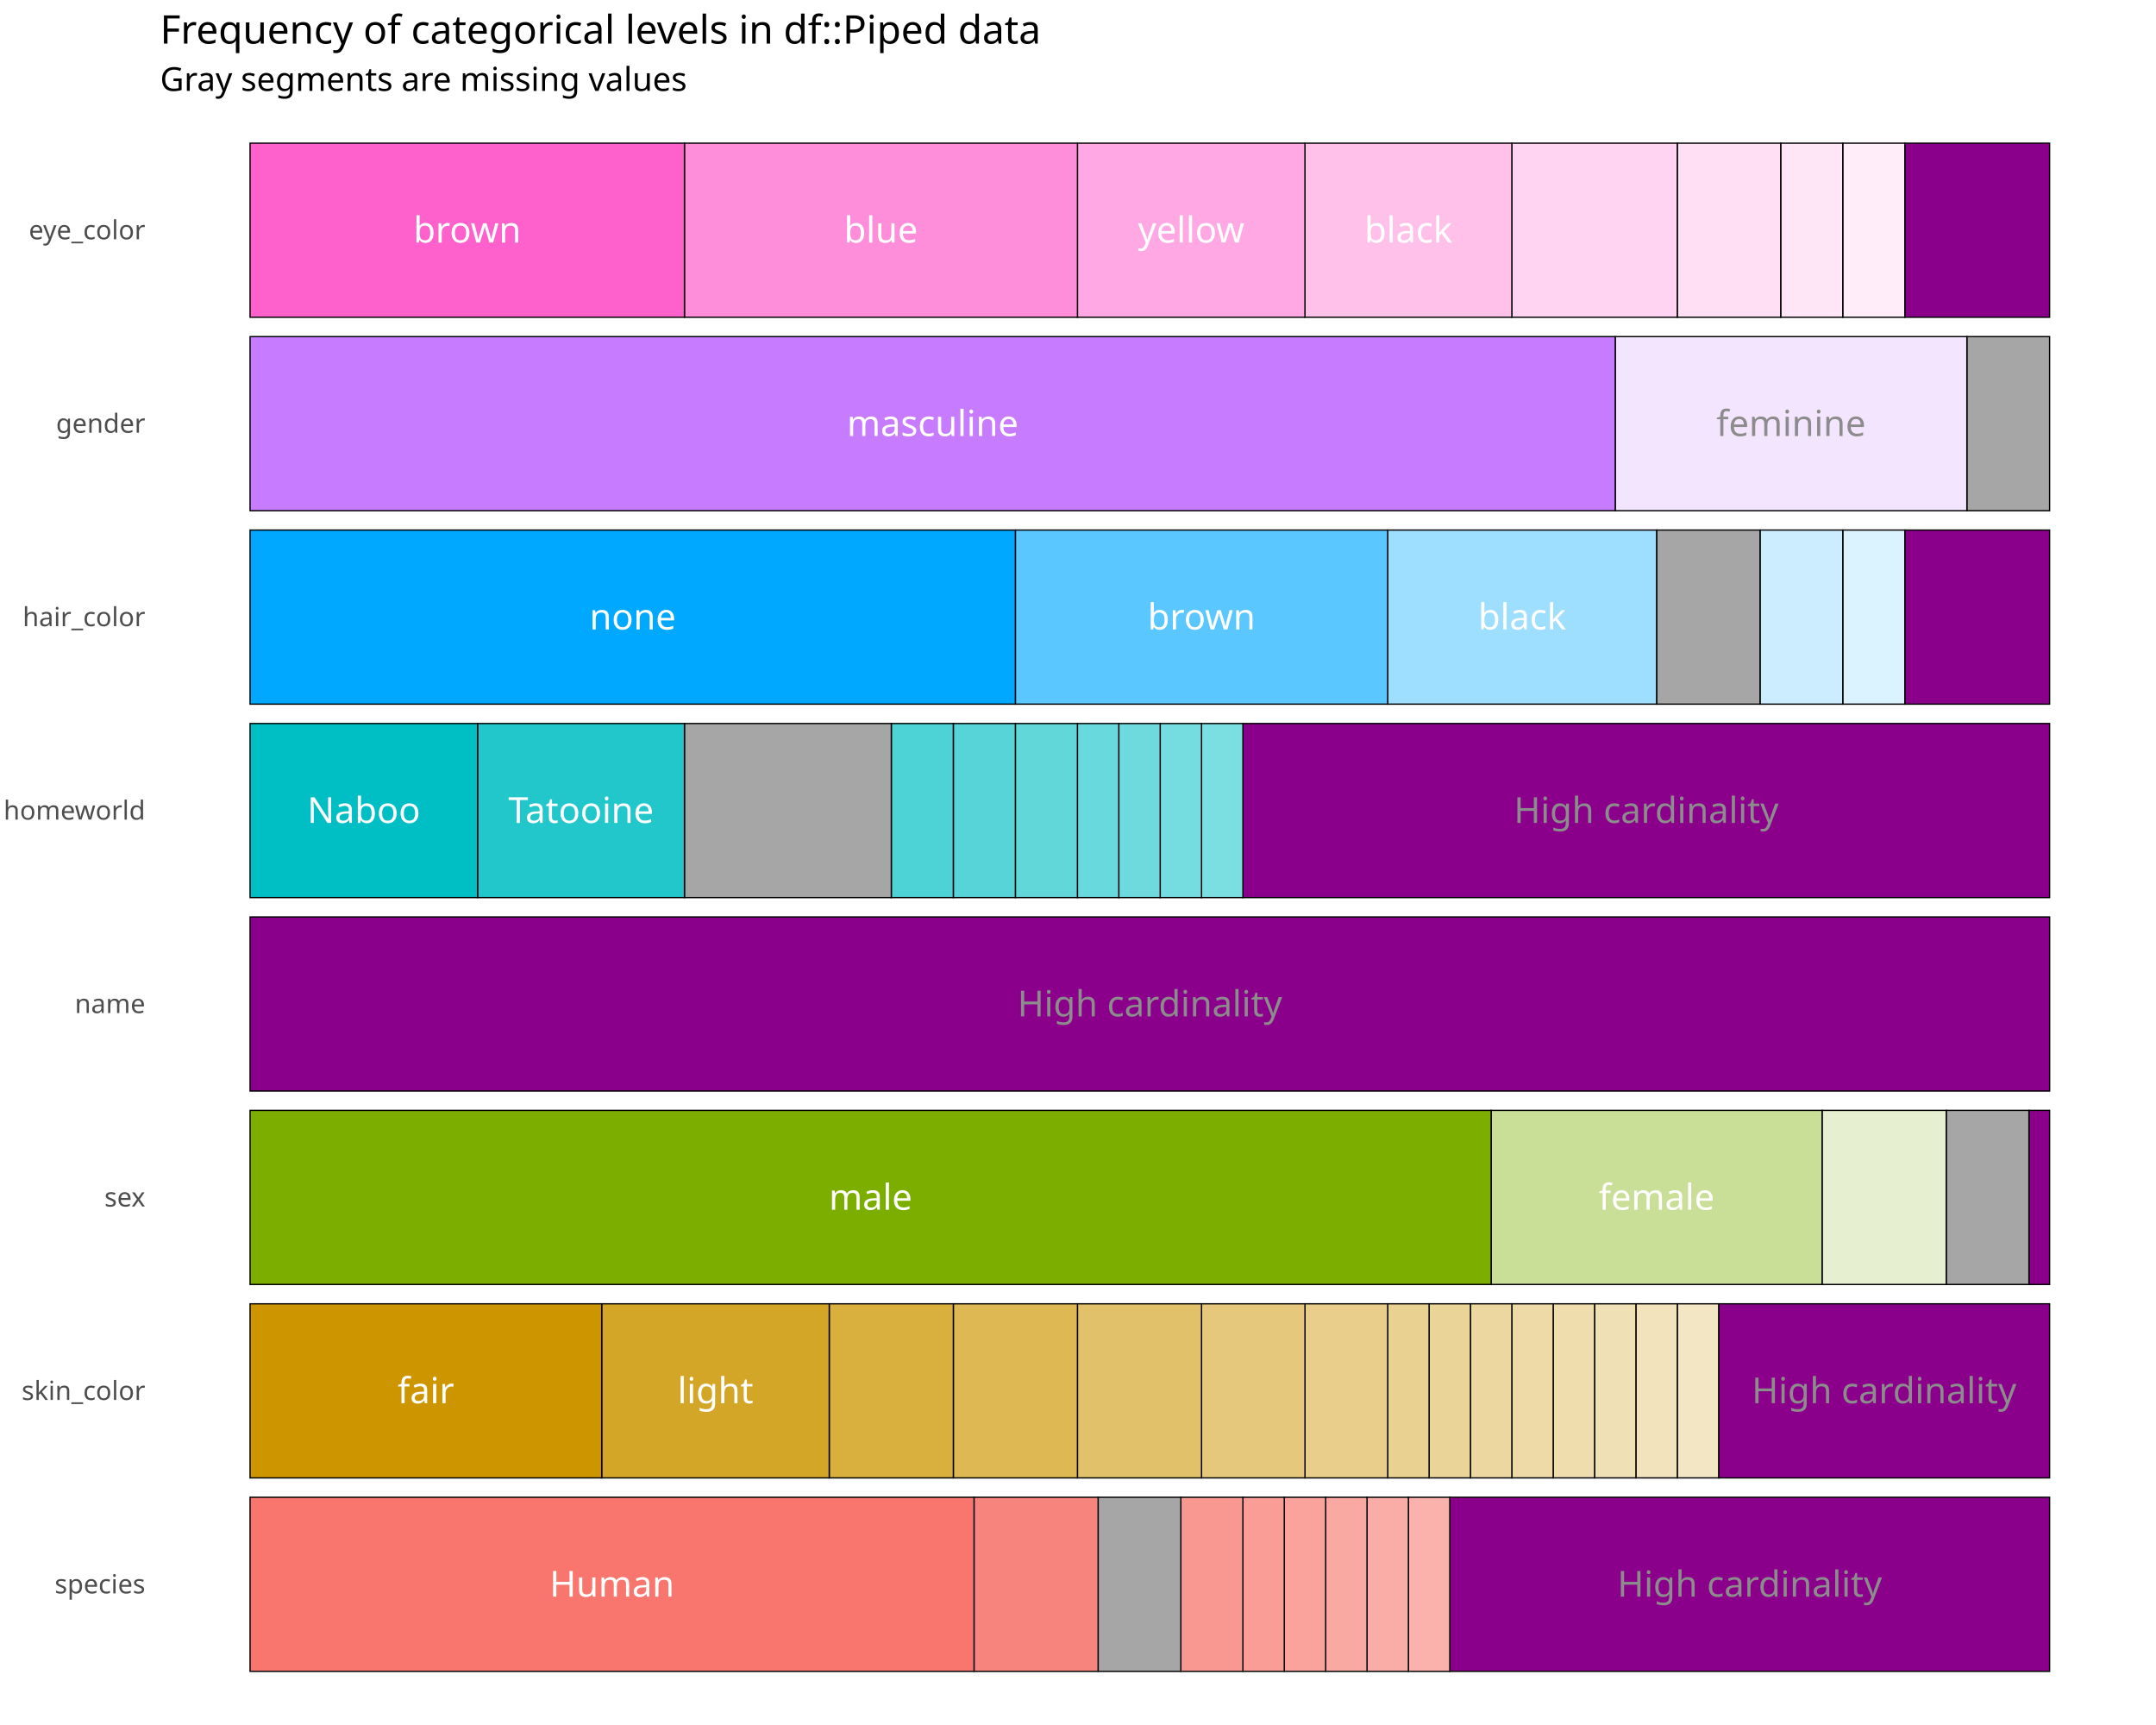
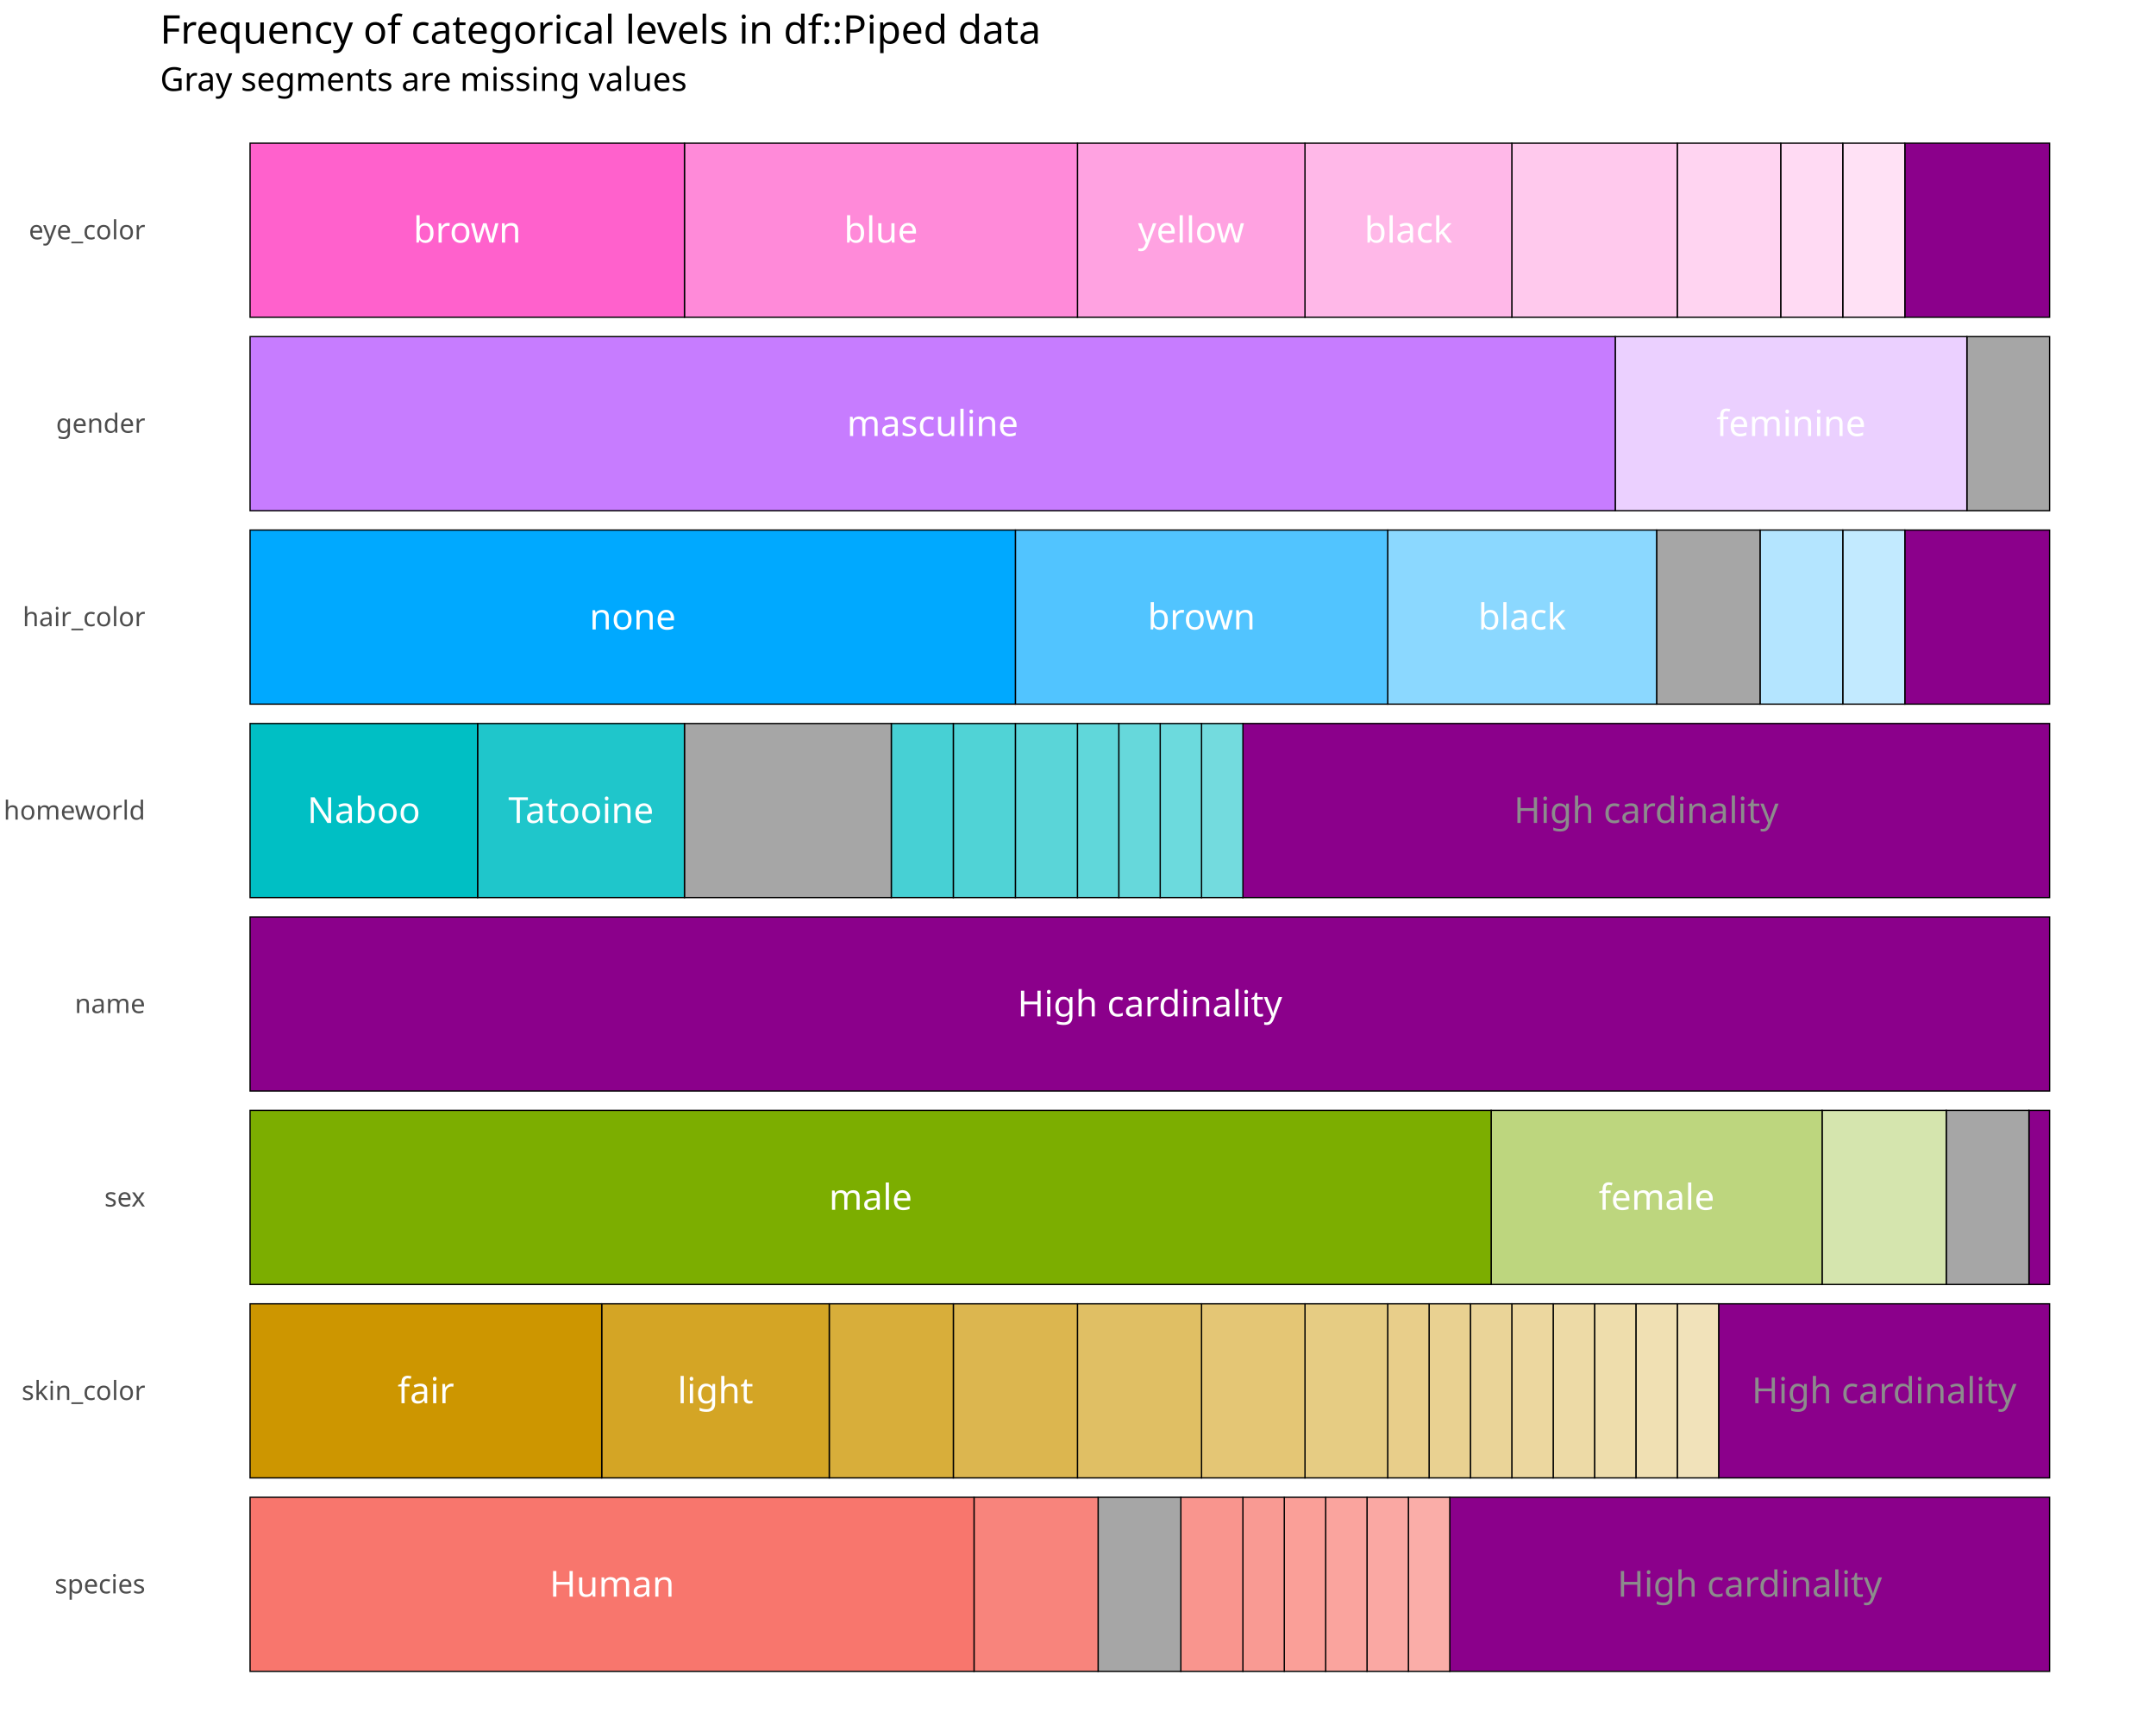
<svg xmlns="http://www.w3.org/2000/svg" class="svglite" data-engine-version="2.0" width="720.00pt" height="576.00pt" viewBox="0 0 720.00 576.00">
  <defs>
    <style type="text/css">
    .svglite line, .svglite polyline, .svglite polygon, .svglite path, .svglite rect, .svglite circle {
      fill: none;
      stroke: #000000;
      stroke-linecap: round;
      stroke-linejoin: round;
      stroke-miterlimit: 10.00;
    }
  </style>
  </defs>
  <rect width="100%" height="100%" style="stroke: none; fill: #FFFFFF;" />
  <defs>
    <clipPath id="cpMC4wMHw3MjAuMDB8MC4wMHw1NzYuMDA=">
      <rect x="0.00" y="0.00" width="720.00" height="576.00" />
    </clipPath>
  </defs>
  <g clip-path="url(#cpMC4wMHw3MjAuMDB8MC4wMHw1NzYuMDA=)">
    <rect x="0.00" y="0.00" width="720.00" height="576.00" style="stroke-width: 1.07; stroke: #FFFFFF; fill: #FFFFFF;" />
  </g>
  <defs>
    <clipPath id="cpNTMuNDZ8NzE0LjUyfDM4LjEyfDU2Ny43OA==">
      <rect x="53.46" y="38.12" width="661.06" height="529.66" />
    </clipPath>
  </defs>
  <g clip-path="url(#cpNTMuNDZ8NzE0LjUyfDM4LjEyfDU2Ny43OA==)">
    <polyline points="158.63,567.78 158.63,38.12 " style="stroke-width: 0.53; stroke: #FFFFFF; stroke-linecap: butt;" />
    <polyline points="308.87,567.78 308.87,38.12 " style="stroke-width: 0.53; stroke: #FFFFFF; stroke-linecap: butt;" />
    <polyline points="459.11,567.78 459.11,38.12 " style="stroke-width: 0.53; stroke: #FFFFFF; stroke-linecap: butt;" />
    <polyline points="609.35,567.78 609.35,38.12 " style="stroke-width: 0.53; stroke: #FFFFFF; stroke-linecap: butt;" />
    <rect x="484.15" y="499.96" width="200.32" height="58.13" style="stroke-width: 0.43; stroke-linecap: square; stroke-linejoin: miter; fill: #8B008B;" />
-     <rect x="470.34" y="499.96" width="13.82" height="58.13" style="stroke-width: 0.43; stroke-linecap: square; stroke-linejoin: miter; fill: #FBB2AD;" />
-     <rect x="456.52" y="499.96" width="13.82" height="58.13" style="stroke-width: 0.43; stroke-linecap: square; stroke-linejoin: miter; fill: #FAADA7;" />
-     <rect x="442.70" y="499.96" width="13.82" height="58.13" style="stroke-width: 0.43; stroke-linecap: square; stroke-linejoin: miter; fill: #FAA8A2;" />
-     <rect x="428.89" y="499.96" width="13.82" height="58.13" style="stroke-width: 0.43; stroke-linecap: square; stroke-linejoin: miter; fill: #FAA29C;" />
-     <rect x="415.07" y="499.96" width="13.82" height="58.13" style="stroke-width: 0.43; stroke-linecap: square; stroke-linejoin: miter; fill: #FA9D97;" />
-     <rect x="394.35" y="499.96" width="20.72" height="58.13" style="stroke-width: 0.43; stroke-linecap: square; stroke-linejoin: miter; fill: #F99891;" />
+     <rect x="470.34" y="499.96" width="13.82" height="58.13" style="stroke-width: 0.43; stroke-linecap: square; stroke-linejoin: miter; fill: #FAADA8;" />
+     <rect x="456.52" y="499.96" width="13.82" height="58.13" style="stroke-width: 0.43; stroke-linecap: square; stroke-linejoin: miter; fill: #FAA8A3;" />
+     <rect x="442.70" y="499.96" width="13.82" height="58.13" style="stroke-width: 0.43; stroke-linecap: square; stroke-linejoin: miter; fill: #FAA49E;" />
+     <rect x="428.89" y="499.96" width="13.82" height="58.13" style="stroke-width: 0.43; stroke-linecap: square; stroke-linejoin: miter; fill: #FA9F98;" />
+     <rect x="415.07" y="499.96" width="13.82" height="58.13" style="stroke-width: 0.43; stroke-linecap: square; stroke-linejoin: miter; fill: #F99A93;" />
+     <rect x="394.35" y="499.96" width="20.72" height="58.13" style="stroke-width: 0.43; stroke-linecap: square; stroke-linejoin: miter; fill: #F9958E;" />
    <rect x="366.72" y="499.96" width="27.63" height="58.13" style="stroke-width: 0.43; stroke-linecap: square; stroke-linejoin: miter; fill: #A6A6A6;" />
-     <rect x="325.27" y="499.96" width="41.45" height="58.13" style="stroke-width: 0.43; stroke-linecap: square; stroke-linejoin: miter; fill: #F8857D;" />
+     <rect x="325.27" y="499.96" width="41.45" height="58.13" style="stroke-width: 0.43; stroke-linecap: square; stroke-linejoin: miter; fill: #F8847C;" />
    <rect x="83.51" y="499.96" width="241.77" height="58.13" style="stroke-width: 0.43; stroke-linecap: square; stroke-linejoin: miter; fill: #F8766D;" />
    <rect x="573.95" y="435.36" width="110.52" height="58.13" style="stroke-width: 0.43; stroke-linecap: square; stroke-linejoin: miter; fill: #8B008B;" />
-     <rect x="560.13" y="435.36" width="13.82" height="58.13" style="stroke-width: 0.43; stroke-linecap: square; stroke-linejoin: miter; fill: #F3E6C4;" />
-     <rect x="546.32" y="435.36" width="13.82" height="58.13" style="stroke-width: 0.43; stroke-linecap: square; stroke-linejoin: miter; fill: #F2E3BD;" />
-     <rect x="532.50" y="435.36" width="13.82" height="58.13" style="stroke-width: 0.43; stroke-linecap: square; stroke-linejoin: miter; fill: #F0E0B6;" />
-     <rect x="518.69" y="435.36" width="13.82" height="58.13" style="stroke-width: 0.43; stroke-linecap: square; stroke-linejoin: miter; fill: #EFDDAE;" />
-     <rect x="504.87" y="435.36" width="13.82" height="58.13" style="stroke-width: 0.43; stroke-linecap: square; stroke-linejoin: miter; fill: #EDDAA7;" />
-     <rect x="491.06" y="435.36" width="13.82" height="58.13" style="stroke-width: 0.43; stroke-linecap: square; stroke-linejoin: miter; fill: #ECD7A0;" />
-     <rect x="477.24" y="435.36" width="13.82" height="58.13" style="stroke-width: 0.43; stroke-linecap: square; stroke-linejoin: miter; fill: #EAD498;" />
-     <rect x="463.43" y="435.36" width="13.82" height="58.13" style="stroke-width: 0.43; stroke-linecap: square; stroke-linejoin: miter; fill: #E9D191;" />
-     <rect x="435.80" y="435.36" width="27.63" height="58.13" style="stroke-width: 0.43; stroke-linecap: square; stroke-linejoin: miter; fill: #E8CE8A;" />
-     <rect x="401.26" y="435.36" width="34.54" height="58.13" style="stroke-width: 0.43; stroke-linecap: square; stroke-linejoin: miter; fill: #E5C87B;" />
-     <rect x="359.81" y="435.36" width="41.45" height="58.13" style="stroke-width: 0.43; stroke-linecap: square; stroke-linejoin: miter; fill: #E1C169;" />
-     <rect x="318.37" y="435.36" width="41.45" height="58.13" style="stroke-width: 0.43; stroke-linecap: square; stroke-linejoin: miter; fill: #DDB853;" />
-     <rect x="276.92" y="435.36" width="41.45" height="58.13" style="stroke-width: 0.43; stroke-linecap: square; stroke-linejoin: miter; fill: #D9AF3D;" />
-     <rect x="200.94" y="435.36" width="75.98" height="58.13" style="stroke-width: 0.43; stroke-linecap: square; stroke-linejoin: miter; fill: #D4A628;" />
+     <rect x="560.13" y="435.36" width="13.82" height="58.13" style="stroke-width: 0.43; stroke-linecap: square; stroke-linejoin: miter; fill: #F1E2BA;" />
+     <rect x="546.32" y="435.36" width="13.82" height="58.13" style="stroke-width: 0.43; stroke-linecap: square; stroke-linejoin: miter; fill: #F0E0B3;" />
+     <rect x="532.50" y="435.36" width="13.82" height="58.13" style="stroke-width: 0.43; stroke-linecap: square; stroke-linejoin: miter; fill: #EEDDAC;" />
+     <rect x="518.69" y="435.36" width="13.82" height="58.13" style="stroke-width: 0.43; stroke-linecap: square; stroke-linejoin: miter; fill: #EDDAA6;" />
+     <rect x="504.87" y="435.36" width="13.82" height="58.13" style="stroke-width: 0.43; stroke-linecap: square; stroke-linejoin: miter; fill: #ECD79F;" />
+     <rect x="491.06" y="435.36" width="13.82" height="58.13" style="stroke-width: 0.43; stroke-linecap: square; stroke-linejoin: miter; fill: #EAD498;" />
+     <rect x="477.24" y="435.36" width="13.82" height="58.13" style="stroke-width: 0.43; stroke-linecap: square; stroke-linejoin: miter; fill: #E9D191;" />
+     <rect x="463.43" y="435.36" width="13.82" height="58.13" style="stroke-width: 0.43; stroke-linecap: square; stroke-linejoin: miter; fill: #E8CE8A;" />
+     <rect x="435.80" y="435.36" width="27.63" height="58.13" style="stroke-width: 0.43; stroke-linecap: square; stroke-linejoin: miter; fill: #E6CC83;" />
+     <rect x="401.26" y="435.36" width="34.54" height="58.13" style="stroke-width: 0.43; stroke-linecap: square; stroke-linejoin: miter; fill: #E4C675;" />
+     <rect x="359.81" y="435.36" width="41.45" height="58.13" style="stroke-width: 0.43; stroke-linecap: square; stroke-linejoin: miter; fill: #E0BF64;" />
+     <rect x="318.37" y="435.36" width="41.45" height="58.13" style="stroke-width: 0.43; stroke-linecap: square; stroke-linejoin: miter; fill: #DCB64F;" />
+     <rect x="276.92" y="435.36" width="41.45" height="58.13" style="stroke-width: 0.43; stroke-linecap: square; stroke-linejoin: miter; fill: #D8AE3A;" />
+     <rect x="200.94" y="435.36" width="75.98" height="58.13" style="stroke-width: 0.43; stroke-linecap: square; stroke-linejoin: miter; fill: #D4A525;" />
    <rect x="83.51" y="435.36" width="117.43" height="58.13" style="stroke-width: 0.43; stroke-linecap: square; stroke-linejoin: miter; fill: #CD9600;" />
    <rect x="677.56" y="370.77" width="6.91" height="58.13" style="stroke-width: 0.43; stroke-linecap: square; stroke-linejoin: miter; fill: #8B008B;" />
    <rect x="649.93" y="370.77" width="27.63" height="58.13" style="stroke-width: 0.43; stroke-linecap: square; stroke-linejoin: miter; fill: #A6A6A6;" />
-     <rect x="608.49" y="370.77" width="41.45" height="58.13" style="stroke-width: 0.43; stroke-linecap: square; stroke-linejoin: miter; fill: #E6EFCF;" />
-     <rect x="497.97" y="370.77" width="110.52" height="58.13" style="stroke-width: 0.43; stroke-linecap: square; stroke-linejoin: miter; fill: #C9DE97;" />
+     <rect x="608.49" y="370.77" width="41.45" height="58.13" style="stroke-width: 0.43; stroke-linecap: square; stroke-linejoin: miter; fill: #D5E5AE;" />
+     <rect x="497.97" y="370.77" width="110.52" height="58.13" style="stroke-width: 0.43; stroke-linecap: square; stroke-linejoin: miter; fill: #BDD67E;" />
    <rect x="83.51" y="370.77" width="414.46" height="58.13" style="stroke-width: 0.43; stroke-linecap: square; stroke-linejoin: miter; fill: #7CAE00;" />
    <rect x="83.51" y="306.18" width="600.97" height="58.13" style="stroke-width: 0.43; stroke-linecap: square; stroke-linejoin: miter; fill: #8B008B;" />
    <rect x="415.07" y="241.59" width="269.40" height="58.13" style="stroke-width: 0.43; stroke-linecap: square; stroke-linejoin: miter; fill: #8B008B;" />
-     <rect x="401.26" y="241.59" width="13.82" height="58.13" style="stroke-width: 0.43; stroke-linecap: square; stroke-linejoin: miter; fill: #7BDEE0;" />
-     <rect x="387.44" y="241.59" width="13.82" height="58.13" style="stroke-width: 0.43; stroke-linecap: square; stroke-linejoin: miter; fill: #75DCDF;" />
-     <rect x="373.63" y="241.59" width="13.82" height="58.13" style="stroke-width: 0.43; stroke-linecap: square; stroke-linejoin: miter; fill: #6EDADD;" />
-     <rect x="359.81" y="241.59" width="13.82" height="58.13" style="stroke-width: 0.43; stroke-linecap: square; stroke-linejoin: miter; fill: #68D9DC;" />
-     <rect x="339.09" y="241.59" width="20.72" height="58.13" style="stroke-width: 0.43; stroke-linecap: square; stroke-linejoin: miter; fill: #61D7DA;" />
-     <rect x="318.37" y="241.59" width="20.72" height="58.13" style="stroke-width: 0.43; stroke-linecap: square; stroke-linejoin: miter; fill: #57D4D8;" />
-     <rect x="297.64" y="241.59" width="20.72" height="58.13" style="stroke-width: 0.43; stroke-linecap: square; stroke-linejoin: miter; fill: #4DD2D5;" />
+     <rect x="401.26" y="241.59" width="13.82" height="58.13" style="stroke-width: 0.43; stroke-linecap: square; stroke-linejoin: miter; fill: #73DBDE;" />
+     <rect x="387.44" y="241.59" width="13.82" height="58.13" style="stroke-width: 0.43; stroke-linecap: square; stroke-linejoin: miter; fill: #6CDADD;" />
+     <rect x="373.63" y="241.59" width="13.82" height="58.13" style="stroke-width: 0.43; stroke-linecap: square; stroke-linejoin: miter; fill: #66D8DB;" />
+     <rect x="359.81" y="241.59" width="13.82" height="58.13" style="stroke-width: 0.43; stroke-linecap: square; stroke-linejoin: miter; fill: #60D7DA;" />
+     <rect x="339.09" y="241.59" width="20.72" height="58.13" style="stroke-width: 0.43; stroke-linecap: square; stroke-linejoin: miter; fill: #5AD5D8;" />
+     <rect x="318.37" y="241.59" width="20.72" height="58.13" style="stroke-width: 0.43; stroke-linecap: square; stroke-linejoin: miter; fill: #50D3D6;" />
+     <rect x="297.64" y="241.59" width="20.72" height="58.13" style="stroke-width: 0.43; stroke-linecap: square; stroke-linejoin: miter; fill: #47D0D4;" />
    <rect x="228.57" y="241.59" width="69.08" height="58.13" style="stroke-width: 0.43; stroke-linecap: square; stroke-linejoin: miter; fill: #A6A6A6;" />
-     <rect x="159.49" y="241.59" width="69.08" height="58.13" style="stroke-width: 0.43; stroke-linecap: square; stroke-linejoin: miter; fill: #21C7CB;" />
+     <rect x="159.49" y="241.59" width="69.08" height="58.13" style="stroke-width: 0.43; stroke-linecap: square; stroke-linejoin: miter; fill: #1FC6CB;" />
    <rect x="83.51" y="241.59" width="75.98" height="58.13" style="stroke-width: 0.43; stroke-linecap: square; stroke-linejoin: miter; fill: #00BFC4;" />
    <rect x="636.12" y="176.99" width="48.35" height="58.13" style="stroke-width: 0.43; stroke-linecap: square; stroke-linejoin: miter; fill: #8B008B;" />
-     <rect x="615.40" y="176.99" width="20.72" height="58.13" style="stroke-width: 0.43; stroke-linecap: square; stroke-linejoin: miter; fill: #DBF2FF;" />
-     <rect x="587.77" y="176.99" width="27.63" height="58.13" style="stroke-width: 0.43; stroke-linecap: square; stroke-linejoin: miter; fill: #CBEDFF;" />
+     <rect x="615.40" y="176.99" width="20.72" height="58.13" style="stroke-width: 0.43; stroke-linecap: square; stroke-linejoin: miter; fill: #C2EAFF;" />
+     <rect x="587.77" y="176.99" width="27.63" height="58.13" style="stroke-width: 0.43; stroke-linecap: square; stroke-linejoin: miter; fill: #B4E5FF;" />
    <rect x="553.23" y="176.99" width="34.54" height="58.13" style="stroke-width: 0.43; stroke-linecap: square; stroke-linejoin: miter; fill: #A6A6A6;" />
-     <rect x="463.43" y="176.99" width="89.80" height="58.13" style="stroke-width: 0.43; stroke-linecap: square; stroke-linejoin: miter; fill: #9EDEFF;" />
-     <rect x="339.09" y="176.99" width="124.34" height="58.13" style="stroke-width: 0.43; stroke-linecap: square; stroke-linejoin: miter; fill: #5BC7FF;" />
+     <rect x="463.43" y="176.99" width="89.80" height="58.13" style="stroke-width: 0.43; stroke-linecap: square; stroke-linejoin: miter; fill: #8BD8FF;" />
+     <rect x="339.09" y="176.99" width="124.34" height="58.13" style="stroke-width: 0.43; stroke-linecap: square; stroke-linejoin: miter; fill: #51C4FF;" />
    <rect x="83.51" y="176.99" width="255.58" height="58.13" style="stroke-width: 0.43; stroke-linecap: square; stroke-linejoin: miter; fill: #00A9FF;" />
    <rect x="684.47" y="112.40" width="0.00" height="58.13" style="stroke-width: 0.43; stroke-linecap: square; stroke-linejoin: miter; fill: #8B008B;" />
    <rect x="656.84" y="112.40" width="27.63" height="58.13" style="stroke-width: 0.43; stroke-linecap: square; stroke-linejoin: miter; fill: #A6A6A6;" />
-     <rect x="539.41" y="112.40" width="117.43" height="58.13" style="stroke-width: 0.43; stroke-linecap: square; stroke-linejoin: miter; fill: #F4E5FF;" />
+     <rect x="539.41" y="112.40" width="117.43" height="58.13" style="stroke-width: 0.43; stroke-linecap: square; stroke-linejoin: miter; fill: #EBD0FF;" />
    <rect x="83.51" y="112.40" width="455.90" height="58.13" style="stroke-width: 0.43; stroke-linecap: square; stroke-linejoin: miter; fill: #C77CFF;" />
    <rect x="636.12" y="47.81" width="48.35" height="58.13" style="stroke-width: 0.43; stroke-linecap: square; stroke-linejoin: miter; fill: #8B008B;" />
-     <rect x="615.40" y="47.81" width="20.72" height="58.13" style="stroke-width: 0.43; stroke-linecap: square; stroke-linejoin: miter; fill: #FFEEF9;" />
-     <rect x="594.67" y="47.81" width="20.72" height="58.13" style="stroke-width: 0.43; stroke-linecap: square; stroke-linejoin: miter; fill: #FFE6F7;" />
-     <rect x="560.13" y="47.81" width="34.54" height="58.13" style="stroke-width: 0.43; stroke-linecap: square; stroke-linejoin: miter; fill: #FFDFF4;" />
-     <rect x="504.87" y="47.81" width="55.26" height="58.13" style="stroke-width: 0.43; stroke-linecap: square; stroke-linejoin: miter; fill: #FFD3F1;" />
-     <rect x="435.80" y="47.81" width="69.08" height="58.13" style="stroke-width: 0.43; stroke-linecap: square; stroke-linejoin: miter; fill: #FFC0EA;" />
-     <rect x="359.81" y="47.81" width="75.98" height="58.13" style="stroke-width: 0.43; stroke-linecap: square; stroke-linejoin: miter; fill: #FFA8E3;" />
-     <rect x="228.57" y="47.81" width="131.25" height="58.13" style="stroke-width: 0.43; stroke-linecap: square; stroke-linejoin: miter; fill: #FF8EDA;" />
+     <rect x="615.40" y="47.81" width="20.72" height="58.13" style="stroke-width: 0.43; stroke-linecap: square; stroke-linejoin: miter; fill: #FFE1F5;" />
+     <rect x="594.67" y="47.81" width="20.72" height="58.13" style="stroke-width: 0.43; stroke-linecap: square; stroke-linejoin: miter; fill: #FFDAF3;" />
+     <rect x="560.13" y="47.81" width="34.54" height="58.13" style="stroke-width: 0.43; stroke-linecap: square; stroke-linejoin: miter; fill: #FFD4F1;" />
+     <rect x="504.87" y="47.81" width="55.26" height="58.13" style="stroke-width: 0.43; stroke-linecap: square; stroke-linejoin: miter; fill: #FFC9ED;" />
+     <rect x="435.80" y="47.81" width="69.08" height="58.13" style="stroke-width: 0.43; stroke-linecap: square; stroke-linejoin: miter; fill: #FFB8E8;" />
+     <rect x="359.81" y="47.81" width="75.98" height="58.13" style="stroke-width: 0.43; stroke-linecap: square; stroke-linejoin: miter; fill: #FFA2E1;" />
+     <rect x="228.57" y="47.81" width="131.25" height="58.13" style="stroke-width: 0.43; stroke-linecap: square; stroke-linejoin: miter; fill: #FF8AD9;" />
    <rect x="83.51" y="47.81" width="145.06" height="58.13" style="stroke-width: 0.43; stroke-linecap: square; stroke-linejoin: miter; fill: #FF61CC;" />
    <text x="584.31" y="533.15" text-anchor="middle" style="font-size: 12.00px; fill: #8C8C8C; font-family: sans;" textLength="82.04px" lengthAdjust="spacingAndGlyphs">High cardinality</text>
    <text x="204.39" y="533.15" text-anchor="middle" style="font-size: 12.00px; fill: #FFFFFF; font-family: sans;" textLength="38.69px" lengthAdjust="spacingAndGlyphs">Human</text>
    <text x="629.21" y="468.56" text-anchor="middle" style="font-size: 12.00px; fill: #8C8C8C; font-family: sans;" textLength="82.04px" lengthAdjust="spacingAndGlyphs">High cardinality</text>
    <text x="142.22" y="468.56" text-anchor="middle" style="font-size: 12.00px; fill: #FFFFFF; font-family: sans;" textLength="16.67px" lengthAdjust="spacingAndGlyphs">fair</text>
    <text x="238.93" y="468.56" text-anchor="middle" style="font-size: 12.00px; fill: #FFFFFF; font-family: sans;" textLength="22.01px" lengthAdjust="spacingAndGlyphs">light</text>
    <text x="553.23" y="403.97" text-anchor="middle" style="font-size: 12.00px; fill: #FFFFFF; font-family: sans;" textLength="36.02px" lengthAdjust="spacingAndGlyphs">female</text>
    <text x="290.74" y="403.97" text-anchor="middle" style="font-size: 12.00px; fill: #FFFFFF; font-family: sans;" textLength="26.01px" lengthAdjust="spacingAndGlyphs">male</text>
-     <text x="383.99" y="339.37" text-anchor="middle" style="font-size: 12.00px; fill: #8C8C8C; font-family: sans;" textLength="82.04px" lengthAdjust="spacingAndGlyphs">High cardinality</text>
+     <text x="383.99" y="339.37" text-anchor="middle" style="font-size: 12.00px; fill: #FFFFFF; font-family: sans;" textLength="82.04px" lengthAdjust="spacingAndGlyphs">High cardinality</text>
    <text x="549.77" y="274.78" text-anchor="middle" style="font-size: 12.00px; fill: #8C8C8C; font-family: sans;" textLength="82.04px" lengthAdjust="spacingAndGlyphs">High cardinality</text>
    <text x="121.50" y="274.78" text-anchor="middle" style="font-size: 12.00px; fill: #FFFFFF; font-family: sans;" textLength="35.37px" lengthAdjust="spacingAndGlyphs">Naboo</text>
    <text x="194.03" y="274.78" text-anchor="middle" style="font-size: 12.00px; fill: #FFFFFF; font-family: sans;" textLength="46.70px" lengthAdjust="spacingAndGlyphs">Tatooine</text>
    <text x="508.33" y="210.19" text-anchor="middle" style="font-size: 12.00px; fill: #FFFFFF; font-family: sans;" textLength="28.02px" lengthAdjust="spacingAndGlyphs">black</text>
    <text x="401.26" y="210.19" text-anchor="middle" style="font-size: 12.00px; fill: #FFFFFF; font-family: sans;" textLength="32.69px" lengthAdjust="spacingAndGlyphs">brown</text>
    <text x="211.30" y="210.19" text-anchor="middle" style="font-size: 12.00px; fill: #FFFFFF; font-family: sans;" textLength="26.70px" lengthAdjust="spacingAndGlyphs">none</text>
-     <text x="598.13" y="145.60" text-anchor="middle" style="font-size: 12.00px; fill: #8C8C8C; font-family: sans;" textLength="45.36px" lengthAdjust="spacingAndGlyphs">feminine</text>
+     <text x="598.13" y="145.60" text-anchor="middle" style="font-size: 12.00px; fill: #FFFFFF; font-family: sans;" textLength="45.36px" lengthAdjust="spacingAndGlyphs">feminine</text>
    <text x="311.46" y="145.60" text-anchor="middle" style="font-size: 12.00px; fill: #FFFFFF; font-family: sans;" textLength="54.04px" lengthAdjust="spacingAndGlyphs">masculine</text>
    <text x="470.34" y="81.00" text-anchor="middle" style="font-size: 12.00px; fill: #FFFFFF; font-family: sans;" textLength="28.02px" lengthAdjust="spacingAndGlyphs">black</text>
    <text x="294.19" y="81.00" text-anchor="middle" style="font-size: 12.00px; fill: #FFFFFF; font-family: sans;" textLength="22.69px" lengthAdjust="spacingAndGlyphs">blue</text>
    <text x="156.04" y="81.00" text-anchor="middle" style="font-size: 12.00px; fill: #FFFFFF; font-family: sans;" textLength="32.69px" lengthAdjust="spacingAndGlyphs">brown</text>
    <text x="397.80" y="81.00" text-anchor="middle" style="font-size: 12.00px; fill: #FFFFFF; font-family: sans;" textLength="33.35px" lengthAdjust="spacingAndGlyphs">yellow</text>
  </g>
  <g clip-path="url(#cpMC4wMHw3MjAuMDB8MC4wMHw1NzYuMDA=)">
    <text x="48.53" y="532.05" text-anchor="end" style="font-size: 8.80px; fill: #4D4D4D; font-family: sans;" textLength="29.85px" lengthAdjust="spacingAndGlyphs">species</text>
    <text x="48.53" y="467.46" text-anchor="end" style="font-size: 8.80px; fill: #4D4D4D; font-family: sans;" textLength="39.63px" lengthAdjust="spacingAndGlyphs">skin_color</text>
    <text x="48.53" y="402.87" text-anchor="end" style="font-size: 8.80px; fill: #4D4D4D; font-family: sans;" textLength="13.70px" lengthAdjust="spacingAndGlyphs">sex</text>
    <text x="48.53" y="338.27" text-anchor="end" style="font-size: 8.80px; fill: #4D4D4D; font-family: sans;" textLength="22.02px" lengthAdjust="spacingAndGlyphs">name</text>
    <text x="48.53" y="273.68" text-anchor="end" style="font-size: 8.80px; fill: #4D4D4D; font-family: sans;" textLength="43.05px" lengthAdjust="spacingAndGlyphs">homeworld</text>
    <text x="48.53" y="209.09" text-anchor="end" style="font-size: 8.80px; fill: #4D4D4D; font-family: sans;" textLength="38.64px" lengthAdjust="spacingAndGlyphs">hair_color</text>
    <text x="48.53" y="144.49" text-anchor="end" style="font-size: 8.80px; fill: #4D4D4D; font-family: sans;" textLength="27.40px" lengthAdjust="spacingAndGlyphs">gender</text>
    <text x="48.53" y="79.90" text-anchor="end" style="font-size: 8.80px; fill: #4D4D4D; font-family: sans;" textLength="38.16px" lengthAdjust="spacingAndGlyphs">eye_color</text>
    <text x="53.46" y="30.35" style="font-size: 11.00px; font-family: sans;" textLength="168.78px" lengthAdjust="spacingAndGlyphs">Gray segments are missing values</text>
    <text x="53.46" y="14.56" style="font-size: 13.20px; font-family: sans;" textLength="281.06px" lengthAdjust="spacingAndGlyphs">Frequency of categorical levels in df::Piped data</text>
  </g>
</svg>
